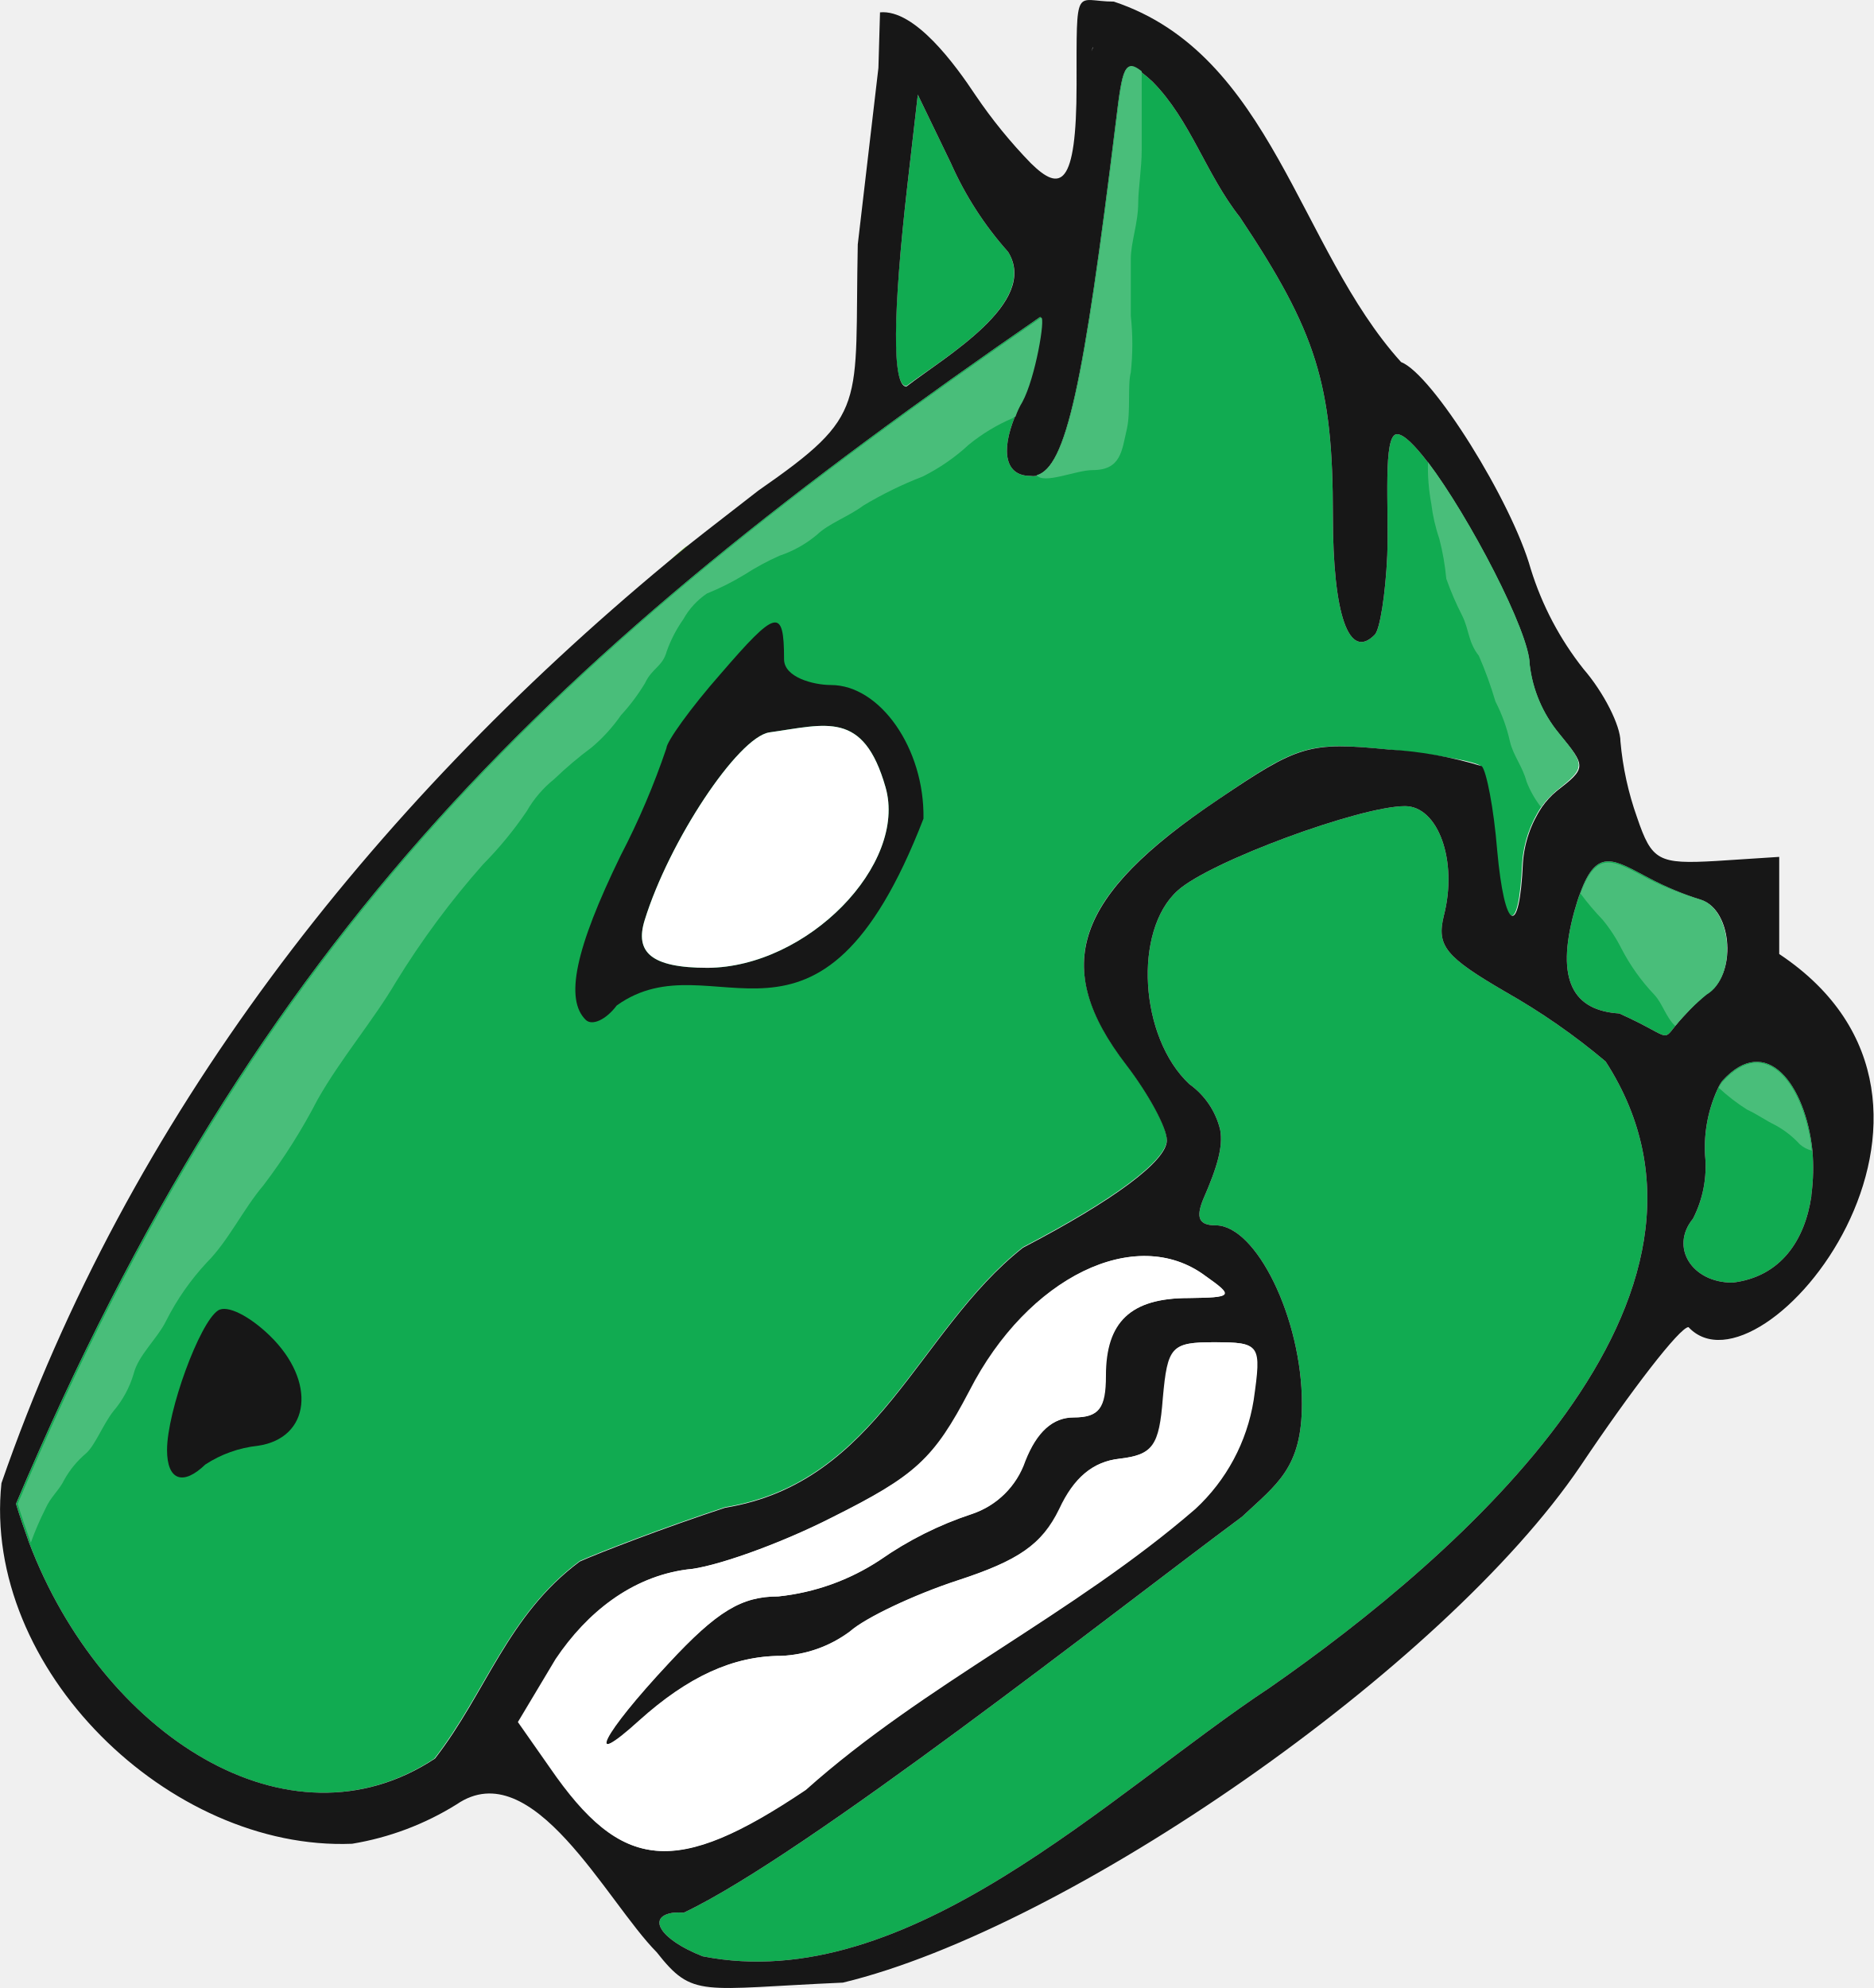
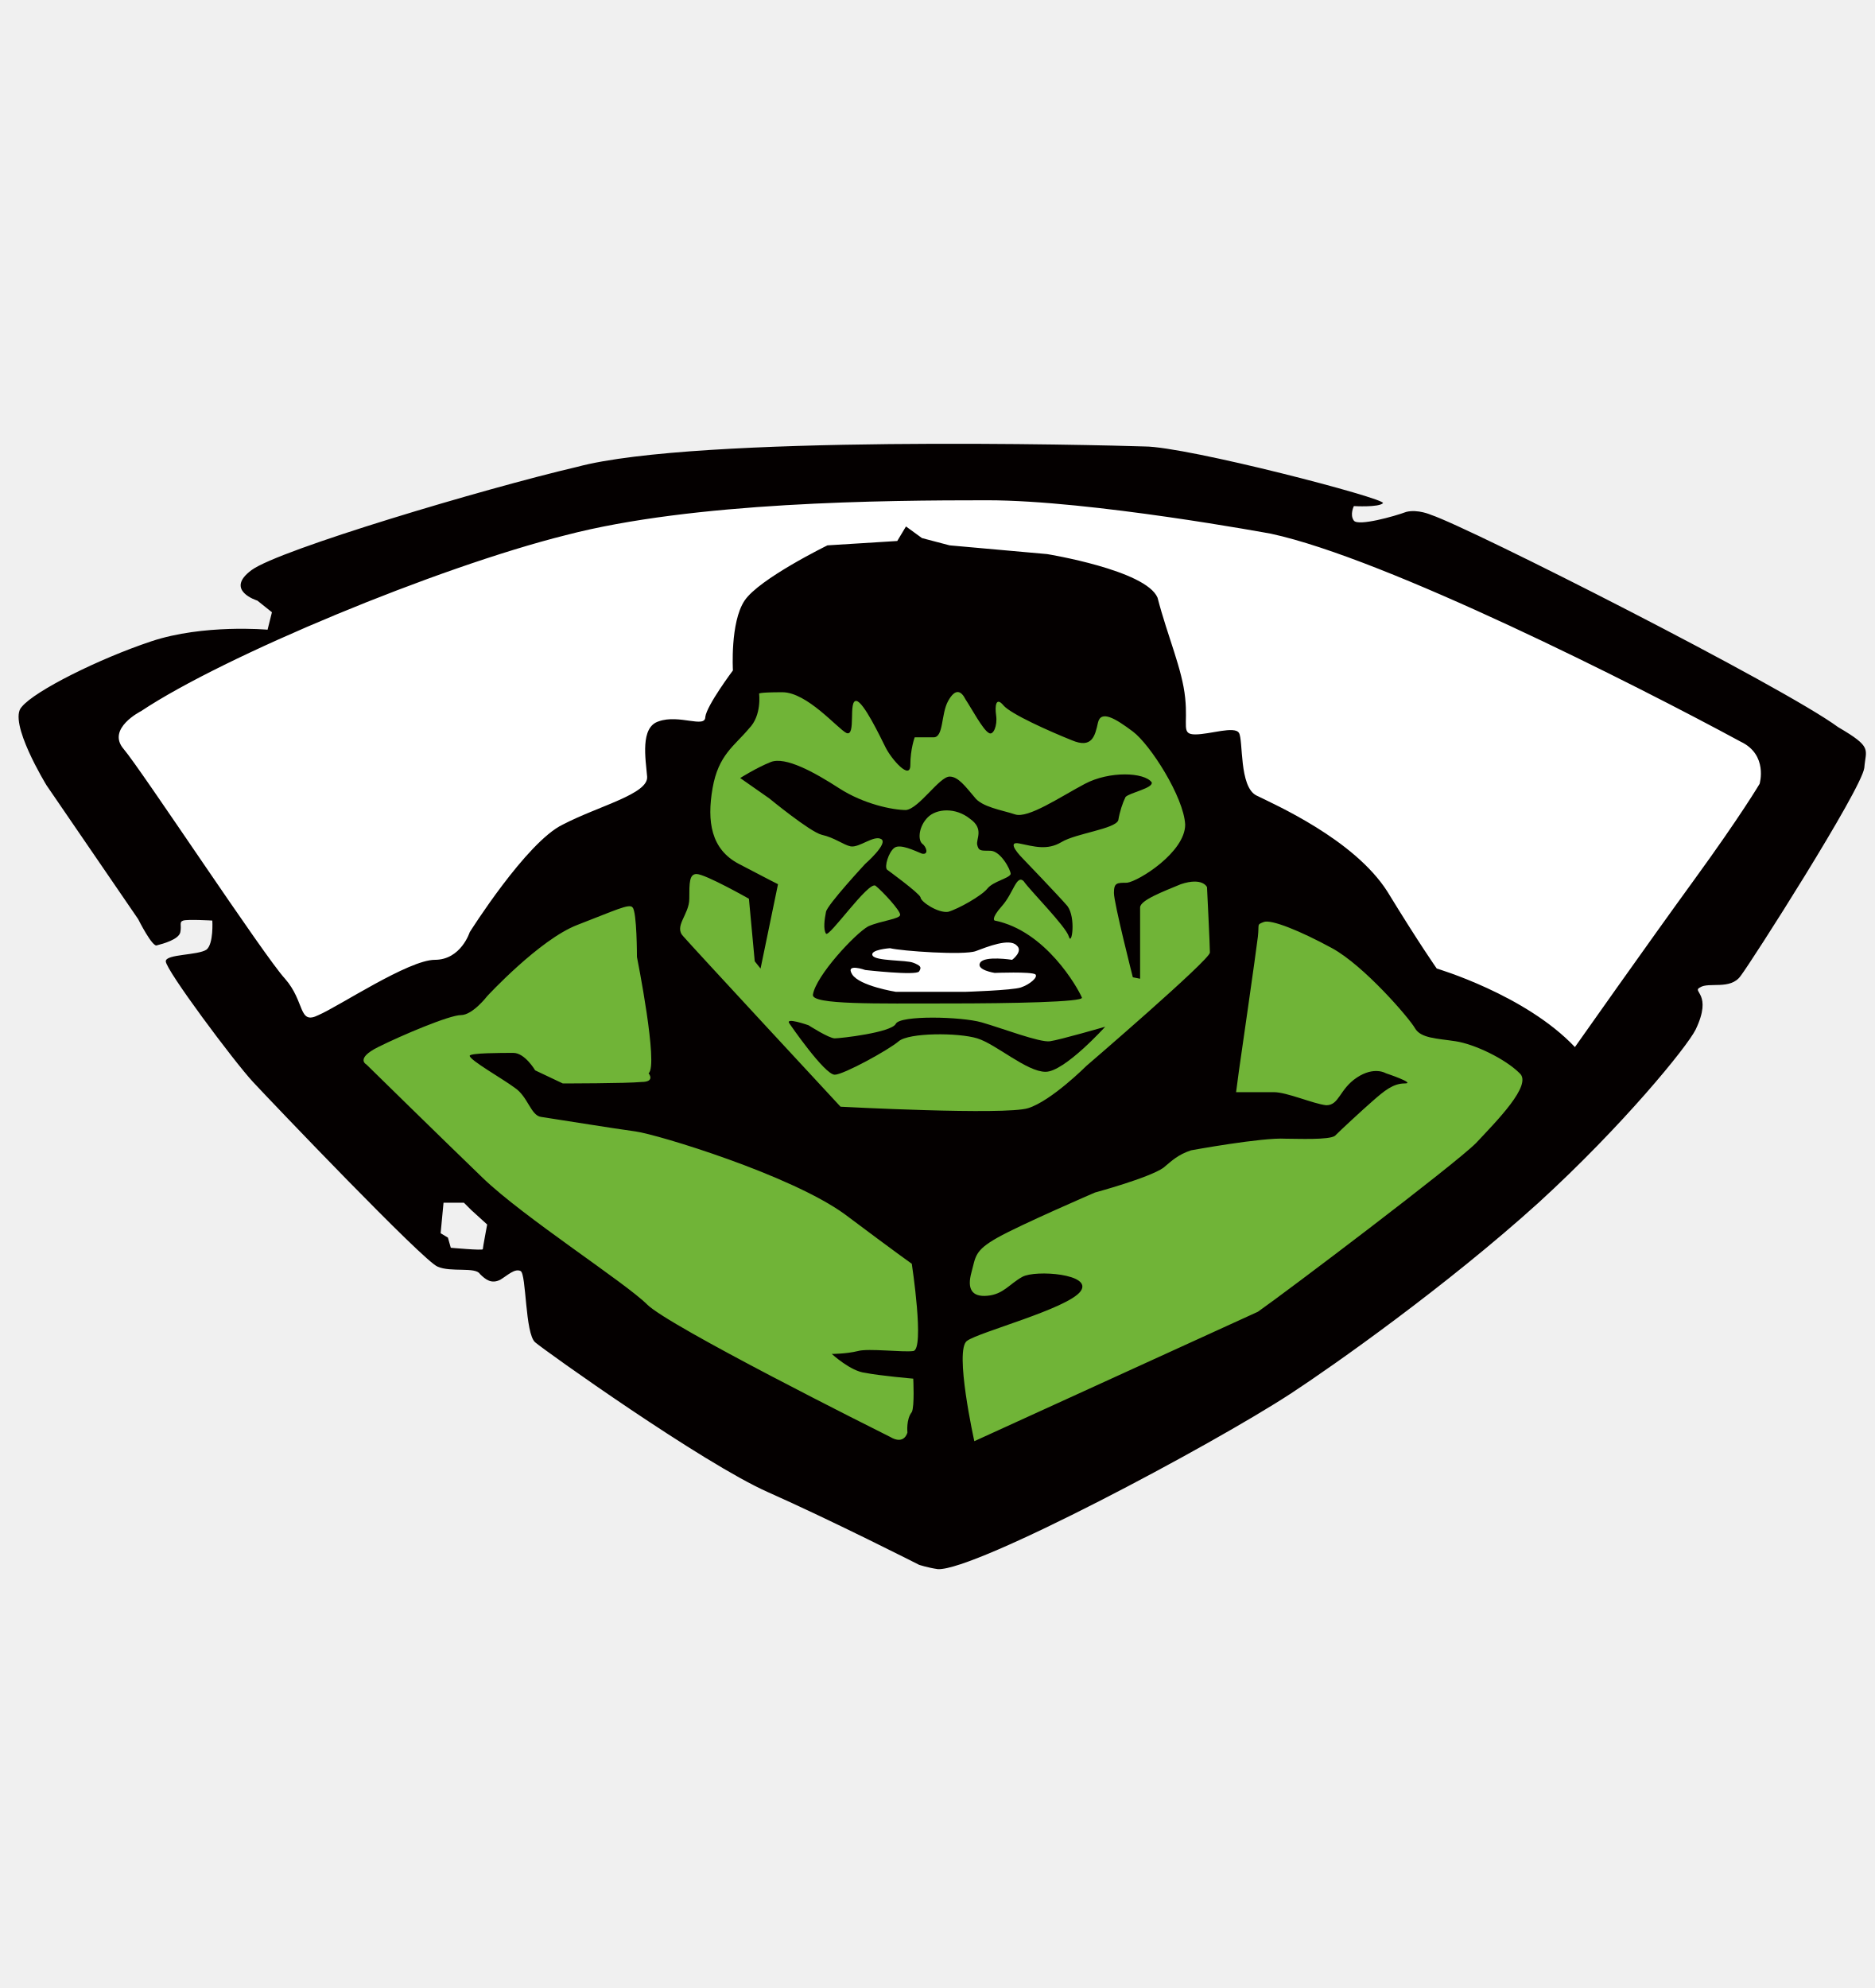
- <svg xmlns="http://www.w3.org/2000/svg" viewBox="0 0 128.87 136.72">
-   <defs>
-     <style>.cls-1{fill:#11ab51;}.cls-2{fill:#87d050;}.cls-3{fill:#171717;}.cls-4{fill:#fff;}.cls-5{fill:#49be7a;}</style>
-   </defs>
-   <g id="Layer_2" data-name="Layer 2">
-     <g id="Layer_1-2" data-name="Layer 1">
-       <path class="cls-1" d="M124.59,82.2h0v.07h0c-.44,3-2.09,5.55-5.43,5.94-2.79,0-4.32-2.44-2.71-4.4a7.86,7.86,0,0,0,.83-4.36,9.62,9.62,0,0,1,.94-4.72,2.55,2.55,0,0,1,.24-.39c3.06-3.38,5.73.31,6.2,4.75A14.07,14.07,0,0,1,124.59,82.2Z" />
-       <path class="cls-1" d="M117.39,68.4a13.79,13.79,0,0,0-2.16,2.16c-.9,1.14-.35.71-3.85-.86-3.14-.2-4.4-2.24-3.1-7,.15-.51.27-.94.43-1.33,1.14-3.11,2.32-2.24,4.68-1A21.18,21.18,0,0,0,117,61.88C119.16,62.63,119.44,67.19,117.39,68.4Z" />
-       <path class="cls-1" d="M87.33,116.07c-11,7.27-24.87,21.26-39,18.47-3-1.18-3.85-2.75-2-3a4.09,4.09,0,0,1,.7,0c8.34-3.93,29.56-20.67,38.4-27.23,2.39-2.24,4.12-3.34,4.12-7.78,0-5.85-3.14-12.26-5.93-12.26-1.14,0-1.38-.51-.87-1.77,1-2.28,1.38-3.65,1.18-4.79a5.39,5.39,0,0,0-2.12-3.15C78.37,71.35,77.94,64,81,61.25c2.2-2,12.57-5.81,15.64-5.81,2.28,0,3.65,3.77,2.67,7.54-.51,2.08.12,2.83,4.24,5.23A45.36,45.36,0,0,1,110.44,73C120.89,89.19,100.38,107,87.33,116.07Z" />
-       <path class="cls-1" d="M107,54.41a5.5,5.5,0,0,0-1,1.1,8,8,0,0,0-1.3,3.82c-.23,5.22-1.26,4.75-1.77-.87-.23-2.87-.74-5.46-1.06-5.77s-3.18-.83-6.36-1.14C90,51,89.34,51.19,83.76,55c-9.87,6.61-11.52,11.4-6.29,18.2,1.53,2,2.79,4.32,2.79,5.18,0,1.42-3.65,4.13-9.9,7.39-7.27,5.74-9.91,16.15-20.48,17.88-4.2,1.38-8.68,3.11-10,3.7-5,3.73-6.44,9-10,13.59C19.82,127.62,7,119.25,2,106.09c-.31-.87-.63-1.77-.9-2.67,16.8-39.65,37-58.55,70.44-81.62.31,0-.36,4.12-1.26,5.85a5.36,5.36,0,0,0-.47,1h0c-1,2.47-.63,4.08,1.06,4.08a1.28,1.28,0,0,0,.39,0c2.08-.59,3.26-6.21,5.5-24.44.43-3.58.59-4.24,1.73-3.34a10,10,0,0,1,.79.67c2.63,2.67,3.65,6.33,6,9.31,5.27,7.9,6.4,11.48,6.4,20.51,0,6.88,1.11,10,2.87,8.22.36-.32.75-2.79.87-5.47.12-3.3-.32-8.33.67-8.33.47,0,1.21.75,2.12,1.93,2.83,3.73,7,11.71,7,13.91a9.07,9.07,0,0,0,2,4.72C109.06,52.69,109.06,52.76,107,54.41Z" />
-       <path class="cls-1" d="M62.34,26.55c-1,0-.94-4.95.08-13.87l.71-6.17,2.28,4.72a23.35,23.35,0,0,0,3.93,6.09C71.46,20.82,65,24.55,62.34,26.55Z" />
-       <path class="cls-2" d="M47.41,37.48c-.51.43-1,.82-1.53,1.25.43-.39.74-.7,1.29-1.13Z" />
-       <path class="cls-3" d="M18.56,91.86c-1.37-1.33-2.94-2.16-3.57-1.73-1.26.83-3.5,6.92-3.5,9.59,0,2.09,1.1,2.48,2.63,1a8.17,8.17,0,0,1,3.62-1.29C21.35,98.9,21.79,95,18.56,91.86ZM57.15,47.11c-1.18,0-3.22-.52-3.22-1.77,0-3.62-.55-3.42-4.36,1-2.08,2.36-3.73,4.68-3.73,5.11a52.25,52.25,0,0,1-3.15,7.39c-3.14,6.44-3.85,9.9-2.39,11.31.43.4,1.37,0,2.12-1C49.1,64.36,56.29,75,63.52,56.3,63.6,51.47,60.53,47.11,57.15,47.11ZM48.67,66.56c-3.93,0-5-1.1-4.33-3.27,1.69-5.46,6.41-12.57,8.57-12.92,3.93-.55,6.48-1.54,8,3.77S55.54,66.52,48.67,66.56Zm8.48-19.45c-1.18,0-3.22-.52-3.22-1.77,0-3.62-.55-3.42-4.36,1-2.08,2.36-3.73,4.68-3.73,5.11a52.25,52.25,0,0,1-3.15,7.39c-3.14,6.44-3.85,9.9-2.39,11.31.43.4,1.37,0,2.12-1C49.1,64.36,56.29,75,63.52,56.3,63.6,51.47,60.53,47.11,57.15,47.11ZM48.67,66.56c-3.93,0-5-1.1-4.33-3.27,1.69-5.46,6.41-12.57,8.57-12.92,3.93-.55,6.48-1.54,8,3.77S55.54,66.52,48.67,66.56ZM18.56,91.86c-1.37-1.33-2.94-2.16-3.57-1.73-1.26.83-3.5,6.92-3.5,9.59,0,2.09,1.1,2.48,2.63,1a8.17,8.17,0,0,1,3.62-1.29C21.35,98.9,21.79,95,18.56,91.86Zm0,0c-1.37-1.33-2.94-2.16-3.57-1.73-1.26.83-3.5,6.92-3.5,9.59,0,2.09,1.1,2.48,2.63,1a8.17,8.17,0,0,1,3.62-1.29C21.35,98.9,21.79,95,18.56,91.86ZM57.15,47.11c-1.18,0-3.22-.52-3.22-1.77,0-3.62-.55-3.42-4.36,1-2.08,2.36-3.73,4.68-3.73,5.11a52.25,52.25,0,0,1-3.15,7.39c-3.14,6.44-3.85,9.9-2.39,11.31.43.4,1.37,0,2.12-1C49.1,64.36,56.29,75,63.52,56.3,63.6,51.47,60.53,47.11,57.15,47.11ZM48.67,66.56c-3.93,0-5-1.1-4.33-3.27,1.69-5.46,6.41-12.57,8.57-12.92,3.93-.55,6.48-1.54,8,3.77S55.54,66.52,48.67,66.56Zm8.48-19.45c-1.18,0-3.22-.52-3.22-1.77,0-3.62-.55-3.42-4.36,1-2.08,2.36-3.73,4.68-3.73,5.11a52.25,52.25,0,0,1-3.15,7.39c-3.14,6.44-3.85,9.9-2.39,11.31.43.4,1.37,0,2.12-1C49.1,64.36,56.29,75,63.52,56.3,63.6,51.47,60.53,47.11,57.15,47.11ZM48.67,66.56c-3.93,0-5-1.1-4.33-3.27,1.69-5.46,6.41-12.57,8.57-12.92,3.93-.55,6.48-1.54,8,3.77S55.54,66.52,48.67,66.56ZM18.56,91.86c-1.37-1.33-2.94-2.16-3.57-1.73-1.26.83-3.5,6.92-3.5,9.59,0,2.09,1.1,2.48,2.63,1a8.17,8.17,0,0,1,3.62-1.29C21.35,98.9,21.79,95,18.56,91.86Zm0,0c-1.37-1.33-2.94-2.16-3.57-1.73-1.26.83-3.5,6.92-3.5,9.59,0,2.09,1.1,2.48,2.63,1a8.17,8.17,0,0,1,3.62-1.29C21.35,98.9,21.79,95,18.56,91.86ZM57.15,47.11c-1.18,0-3.22-.52-3.22-1.77,0-3.62-.55-3.42-4.36,1-2.08,2.36-3.73,4.68-3.73,5.11a52.25,52.25,0,0,1-3.15,7.39c-3.14,6.44-3.85,9.9-2.39,11.31.43.4,1.37,0,2.12-1C49.1,64.36,56.29,75,63.52,56.3,63.6,51.47,60.53,47.11,57.15,47.11ZM48.67,66.56c-3.93,0-5-1.1-4.33-3.27,1.69-5.46,6.41-12.57,8.57-12.92,3.93-.55,6.48-1.54,8,3.77S55.54,66.52,48.67,66.56Zm8.48-19.45c-1.18,0-3.22-.52-3.22-1.77,0-3.62-.55-3.42-4.36,1-2.08,2.36-3.73,4.68-3.73,5.11a52.25,52.25,0,0,1-3.15,7.39c-3.14,6.44-3.85,9.9-2.39,11.31.43.4,1.37,0,2.12-1C49.1,64.36,56.29,75,63.52,56.3,63.6,51.47,60.53,47.11,57.15,47.11ZM48.67,66.56c-3.93,0-5-1.1-4.33-3.27,1.69-5.46,6.41-12.57,8.57-12.92,3.93-.55,6.48-1.54,8,3.77S55.54,66.52,48.67,66.56ZM18.56,91.86c-1.37-1.33-2.94-2.16-3.57-1.73-1.26.83-3.5,6.92-3.5,9.59,0,2.09,1.1,2.48,2.63,1a8.17,8.17,0,0,1,3.62-1.29C21.35,98.9,21.79,95,18.56,91.86Zm0,0c-1.37-1.33-2.94-2.16-3.57-1.73-1.26.83-3.5,6.92-3.5,9.59,0,2.09,1.1,2.48,2.63,1a8.17,8.17,0,0,1,3.62-1.29C21.35,98.9,21.79,95,18.56,91.86ZM57.15,47.11c-1.18,0-3.22-.52-3.22-1.77,0-3.62-.55-3.42-4.36,1-2.08,2.36-3.73,4.68-3.73,5.11a52.25,52.25,0,0,1-3.15,7.39c-3.14,6.44-3.85,9.9-2.39,11.31.43.4,1.37,0,2.12-1C49.1,64.36,56.29,75,63.52,56.3,63.6,51.47,60.53,47.11,57.15,47.11ZM48.67,66.56c-3.93,0-5-1.1-4.33-3.27,1.69-5.46,6.41-12.57,8.57-12.92,3.93-.55,6.48-1.54,8,3.77S55.54,66.52,48.67,66.56Zm8.48-19.45c-1.18,0-3.22-.52-3.22-1.77,0-3.62-.55-3.42-4.36,1-2.08,2.36-3.73,4.68-3.73,5.11a52.25,52.25,0,0,1-3.15,7.39c-3.14,6.44-3.85,9.9-2.39,11.31.43.4,1.37,0,2.12-1C49.1,64.36,56.29,75,63.52,56.3,63.6,51.47,60.53,47.11,57.15,47.11ZM48.67,66.56c-3.93,0-5-1.1-4.33-3.27,1.69-5.46,6.41-12.57,8.57-12.92,3.93-.55,6.48-1.54,8,3.77S55.54,66.52,48.67,66.56ZM18.56,91.86c-1.37-1.33-2.94-2.16-3.57-1.73-1.26.83-3.5,6.92-3.5,9.59,0,2.09,1.1,2.48,2.63,1a8.17,8.17,0,0,1,3.62-1.29C21.35,98.9,21.79,95,18.56,91.86Zm0,0c-1.37-1.33-2.94-2.16-3.57-1.73-1.26.83-3.5,6.92-3.5,9.59,0,2.09,1.1,2.48,2.63,1a8.17,8.17,0,0,1,3.62-1.29C21.35,98.9,21.79,95,18.56,91.86ZM57.15,47.11c-1.18,0-3.22-.52-3.22-1.77,0-3.62-.55-3.42-4.36,1-2.08,2.36-3.73,4.68-3.73,5.11a52.25,52.25,0,0,1-3.15,7.39c-3.14,6.44-3.85,9.9-2.39,11.31.43.4,1.37,0,2.12-1C49.1,64.36,56.29,75,63.52,56.3,63.6,51.47,60.53,47.11,57.15,47.11ZM48.67,66.56c-3.93,0-5-1.1-4.33-3.27,1.69-5.46,6.41-12.57,8.57-12.92,3.93-.55,6.48-1.54,8,3.77S55.54,66.52,48.67,66.56Zm8.48-19.45c-1.18,0-3.22-.52-3.22-1.77,0-3.62-.55-3.42-4.36,1-2.08,2.36-3.73,4.68-3.73,5.11a52.25,52.25,0,0,1-3.15,7.39c-3.14,6.44-3.85,9.9-2.39,11.31.43.4,1.37,0,2.12-1C49.1,64.36,56.29,75,63.52,56.3,63.6,51.47,60.53,47.11,57.15,47.11ZM48.67,66.56c-3.93,0-5-1.1-4.33-3.27,1.69-5.46,6.41-12.57,8.57-12.92,3.93-.55,6.48-1.54,8,3.77S55.54,66.52,48.67,66.56ZM18.56,91.86c-1.37-1.33-2.94-2.16-3.57-1.73-1.26.83-3.5,6.92-3.5,9.59,0,2.09,1.1,2.48,2.63,1a8.17,8.17,0,0,1,3.62-1.29C21.35,98.9,21.79,95,18.56,91.86Zm0,0c-1.37-1.33-2.94-2.16-3.57-1.73-1.26.83-3.5,6.92-3.5,9.59,0,2.09,1.1,2.48,2.63,1a8.17,8.17,0,0,1,3.62-1.29C21.35,98.9,21.79,95,18.56,91.86ZM57.15,47.11c-1.18,0-3.22-.52-3.22-1.77,0-3.62-.55-3.42-4.36,1-2.08,2.36-3.73,4.68-3.73,5.11a52.25,52.25,0,0,1-3.15,7.39c-3.14,6.44-3.85,9.9-2.39,11.31.43.4,1.37,0,2.12-1C49.1,64.36,56.29,75,63.52,56.3,63.6,51.47,60.53,47.11,57.15,47.11ZM48.67,66.56c-3.93,0-5-1.1-4.33-3.27,1.69-5.46,6.41-12.57,8.57-12.92,3.93-.55,6.48-1.54,8,3.77S55.54,66.52,48.67,66.56Zm26.4-63,.12-.28a1.18,1.18,0,0,0-.12.29ZM18.56,91.86c-1.37-1.33-2.94-2.16-3.57-1.73-1.26.83-3.5,6.92-3.5,9.59,0,2.09,1.1,2.48,2.63,1a8.17,8.17,0,0,1,3.62-1.29C21.35,98.9,21.79,95,18.56,91.86ZM57.15,47.11c-1.18,0-3.22-.52-3.22-1.77,0-3.62-.55-3.42-4.36,1-2.08,2.36-3.73,4.68-3.73,5.11a52.25,52.25,0,0,1-3.15,7.39c-3.14,6.44-3.85,9.9-2.39,11.31.43.4,1.37,0,2.12-1C49.1,64.36,56.29,75,63.52,56.3,63.6,51.47,60.53,47.11,57.15,47.11ZM48.67,66.56c-3.93,0-5-1.1-4.33-3.27,1.69-5.46,6.41-12.57,8.57-12.92,3.93-.55,6.48-1.54,8,3.77S55.54,66.52,48.67,66.56Zm8.48-19.45c-1.18,0-3.22-.52-3.22-1.77,0-3.62-.55-3.42-4.36,1-2.08,2.36-3.73,4.68-3.73,5.11a52.25,52.25,0,0,1-3.15,7.39c-3.14,6.44-3.85,9.9-2.39,11.31.43.4,1.37,0,2.12-1C49.1,64.36,56.29,75,63.52,56.3,63.6,51.47,60.53,47.11,57.15,47.11ZM48.67,66.56c-3.93,0-5-1.1-4.33-3.27,1.69-5.46,6.41-12.57,8.57-12.92,3.93-.55,6.48-1.54,8,3.77S55.54,66.52,48.67,66.56ZM18.56,91.86c-1.37-1.33-2.94-2.16-3.57-1.73-1.26.83-3.5,6.92-3.5,9.59,0,2.09,1.1,2.48,2.63,1a8.17,8.17,0,0,1,3.62-1.29C21.35,98.9,21.79,95,18.56,91.86Zm0,0c-1.37-1.33-2.94-2.16-3.57-1.73-1.26.83-3.5,6.92-3.5,9.59,0,2.09,1.1,2.48,2.63,1a8.17,8.17,0,0,1,3.62-1.29C21.35,98.9,21.79,95,18.56,91.86ZM57.15,47.11c-1.18,0-3.22-.52-3.22-1.77,0-3.62-.55-3.42-4.36,1-2.08,2.36-3.73,4.68-3.73,5.11a52.25,52.25,0,0,1-3.15,7.39c-3.14,6.44-3.85,9.9-2.39,11.31.43.4,1.37,0,2.12-1C49.1,64.36,56.29,75,63.52,56.3,63.6,51.47,60.53,47.11,57.15,47.11ZM48.67,66.56c-3.93,0-5-1.1-4.33-3.27,1.69-5.46,6.41-12.57,8.57-12.92,3.93-.55,6.48-1.54,8,3.77S55.54,66.52,48.67,66.56Zm8.48-19.45c-1.18,0-3.22-.52-3.22-1.77,0-3.62-.55-3.42-4.36,1-2.08,2.36-3.73,4.68-3.73,5.11a52.25,52.25,0,0,1-3.15,7.39c-3.14,6.44-3.85,9.9-2.39,11.31.43.4,1.37,0,2.12-1C49.1,64.36,56.29,75,63.52,56.3,63.6,51.47,60.53,47.11,57.15,47.11ZM48.67,66.56c-3.93,0-5-1.1-4.33-3.27,1.69-5.46,6.41-12.57,8.57-12.92,3.93-.55,6.48-1.54,8,3.77S55.54,66.52,48.67,66.56ZM18.56,91.86c-1.37-1.33-2.94-2.16-3.57-1.73-1.26.83-3.5,6.92-3.5,9.59,0,2.09,1.1,2.48,2.63,1a8.17,8.17,0,0,1,3.62-1.29C21.35,98.9,21.79,95,18.56,91.86Zm0,0c-1.37-1.33-2.94-2.16-3.57-1.73-1.26.83-3.5,6.92-3.5,9.59,0,2.09,1.1,2.48,2.63,1a8.17,8.17,0,0,1,3.62-1.29C21.35,98.9,21.79,95,18.56,91.86ZM57.15,47.11c-1.18,0-3.22-.52-3.22-1.77,0-3.62-.55-3.42-4.36,1-2.08,2.36-3.73,4.68-3.73,5.11a52.25,52.25,0,0,1-3.15,7.39c-3.14,6.44-3.85,9.9-2.39,11.31.43.4,1.37,0,2.12-1C49.1,64.36,56.29,75,63.52,56.3,63.6,51.47,60.53,47.11,57.15,47.11ZM48.67,66.56c-3.93,0-5-1.1-4.33-3.27,1.69-5.46,6.41-12.57,8.57-12.92,3.93-.55,6.48-1.54,8,3.77S55.54,66.52,48.67,66.56Zm8.48-19.45c-1.18,0-3.22-.52-3.22-1.77,0-3.62-.55-3.42-4.36,1-2.08,2.36-3.73,4.68-3.73,5.11a52.25,52.25,0,0,1-3.15,7.39c-3.14,6.44-3.85,9.9-2.39,11.31.43.4,1.37,0,2.12-1C49.1,64.36,56.29,75,63.52,56.3,63.6,51.47,60.53,47.11,57.15,47.11ZM48.67,66.56c-3.93,0-5-1.1-4.33-3.27,1.69-5.46,6.41-12.57,8.57-12.92,3.93-.55,6.48-1.54,8,3.77S55.54,66.52,48.67,66.56ZM18.56,91.86c-1.37-1.33-2.94-2.16-3.57-1.73-1.26.83-3.5,6.92-3.5,9.59,0,2.09,1.1,2.48,2.63,1a8.17,8.17,0,0,1,3.62-1.29C21.35,98.9,21.79,95,18.56,91.86Zm0,0c-1.37-1.33-2.94-2.16-3.57-1.73-1.26.83-3.5,6.92-3.5,9.59,0,2.09,1.1,2.48,2.63,1a8.17,8.17,0,0,1,3.62-1.29C21.35,98.9,21.79,95,18.56,91.86ZM57.15,47.11c-1.18,0-3.22-.52-3.22-1.77,0-3.62-.55-3.42-4.36,1-2.08,2.36-3.73,4.68-3.73,5.11a52.25,52.25,0,0,1-3.15,7.39c-3.14,6.44-3.85,9.9-2.39,11.31.43.4,1.37,0,2.12-1C49.1,64.36,56.29,75,63.52,56.3,63.6,51.47,60.53,47.11,57.15,47.11ZM48.67,66.56c-3.93,0-5-1.1-4.33-3.27,1.69-5.46,6.41-12.57,8.57-12.92,3.93-.55,6.48-1.54,8,3.77S55.54,66.52,48.67,66.56Zm8.48-19.45c-1.18,0-3.22-.52-3.22-1.77,0-3.62-.55-3.42-4.36,1-2.08,2.36-3.73,4.68-3.73,5.11a52.25,52.25,0,0,1-3.15,7.39c-3.14,6.44-3.85,9.9-2.39,11.31.43.4,1.37,0,2.12-1C49.1,64.36,56.29,75,63.52,56.3,63.6,51.47,60.53,47.11,57.15,47.11ZM48.67,66.56c-3.93,0-5-1.1-4.33-3.27,1.69-5.46,6.41-12.57,8.57-12.92,3.93-.55,6.48-1.54,8,3.77S55.54,66.52,48.67,66.56ZM18.56,91.86c-1.37-1.33-2.94-2.16-3.57-1.73-1.26.83-3.5,6.92-3.5,9.59,0,2.09,1.1,2.48,2.63,1a8.17,8.17,0,0,1,3.62-1.29C21.35,98.9,21.79,95,18.56,91.86Zm0,0c-1.37-1.33-2.94-2.16-3.57-1.73-1.26.83-3.5,6.92-3.5,9.59,0,2.09,1.1,2.48,2.63,1a8.17,8.17,0,0,1,3.62-1.29C21.35,98.9,21.79,95,18.56,91.86ZM57.15,47.11c-1.18,0-3.22-.52-3.22-1.77,0-3.62-.55-3.42-4.36,1-2.08,2.36-3.73,4.68-3.73,5.11a52.25,52.25,0,0,1-3.15,7.39c-3.14,6.44-3.85,9.9-2.39,11.31.43.4,1.37,0,2.12-1C49.1,64.36,56.29,75,63.52,56.3,63.6,51.47,60.53,47.11,57.15,47.11ZM48.67,66.56c-3.93,0-5-1.1-4.33-3.27,1.69-5.46,6.41-12.57,8.57-12.92,3.93-.55,6.48-1.54,8,3.77S55.54,66.52,48.67,66.56Zm8.48-19.45c-1.18,0-3.22-.52-3.22-1.77,0-3.62-.55-3.42-4.36,1-2.08,2.36-3.73,4.68-3.73,5.11a52.25,52.25,0,0,1-3.15,7.39c-3.14,6.44-3.85,9.9-2.39,11.31.43.4,1.37,0,2.12-1C49.1,64.36,56.29,75,63.52,56.3,63.6,51.47,60.53,47.11,57.15,47.11ZM48.67,66.56c-3.93,0-5-1.1-4.33-3.27,1.69-5.46,6.41-12.57,8.57-12.92,3.93-.55,6.48-1.54,8,3.77S55.54,66.52,48.67,66.56ZM18.56,91.86c-1.37-1.33-2.94-2.16-3.57-1.73-1.26.83-3.5,6.92-3.5,9.59,0,2.09,1.1,2.48,2.63,1a8.17,8.17,0,0,1,3.62-1.29C21.35,98.9,21.79,95,18.56,91.86Zm0,0c-1.37-1.33-2.94-2.16-3.57-1.73-1.26.83-3.5,6.92-3.5,9.59,0,2.09,1.1,2.48,2.63,1a8.17,8.17,0,0,1,3.62-1.29C21.35,98.9,21.79,95,18.56,91.86ZM57.15,47.11c-1.18,0-3.22-.52-3.22-1.77,0-3.62-.55-3.42-4.36,1-2.08,2.36-3.73,4.68-3.73,5.11a52.25,52.25,0,0,1-3.15,7.39c-3.14,6.44-3.85,9.9-2.39,11.31.43.4,1.37,0,2.12-1C49.1,64.36,56.29,75,63.52,56.3,63.6,51.47,60.53,47.11,57.15,47.11ZM48.67,66.56c-3.93,0-5-1.1-4.33-3.27,1.69-5.46,6.41-12.57,8.57-12.92,3.93-.55,6.48-1.54,8,3.77S55.54,66.52,48.67,66.56Zm8.48-19.45c-1.18,0-3.22-.52-3.22-1.77,0-3.62-.55-3.42-4.36,1-2.08,2.36-3.73,4.68-3.73,5.11a52.25,52.25,0,0,1-3.15,7.39c-3.14,6.44-3.85,9.9-2.39,11.31.43.4,1.37,0,2.12-1C49.1,64.36,56.29,75,63.52,56.3,63.6,51.47,60.53,47.11,57.15,47.11ZM48.67,66.56c-3.93,0-5-1.1-4.33-3.27,1.69-5.46,6.41-12.57,8.57-12.92,3.93-.55,6.48-1.54,8,3.77S55.54,66.52,48.67,66.56ZM18.56,91.86c-1.37-1.33-2.94-2.16-3.57-1.73-1.26.83-3.5,6.92-3.5,9.59,0,2.09,1.1,2.48,2.63,1a8.17,8.17,0,0,1,3.62-1.29C21.35,98.9,21.79,95,18.56,91.86ZM57.15,47.11c-1.18,0-3.22-.52-3.22-1.77,0-3.62-.55-3.42-4.36,1-2.08,2.36-3.73,4.68-3.73,5.11a52.25,52.25,0,0,1-3.15,7.39c-3.14,6.44-3.85,9.9-2.39,11.31.43.4,1.37,0,2.12-1C49.1,64.36,56.29,75,63.52,56.3,63.6,51.47,60.53,47.11,57.15,47.11ZM48.67,66.56c-3.93,0-5-1.1-4.33-3.27,1.69-5.46,6.41-12.57,8.57-12.92,3.93-.55,6.48-1.54,8,3.77S55.54,66.52,48.67,66.56ZM18.56,91.86c-1.37-1.33-2.94-2.16-3.57-1.73-1.26.83-3.5,6.92-3.5,9.59,0,2.09,1.1,2.48,2.63,1a8.17,8.17,0,0,1,3.62-1.29C21.35,98.9,21.79,95,18.56,91.86Zm0,0c-1.37-1.33-2.94-2.16-3.57-1.73-1.26.83-3.5,6.92-3.5,9.59,0,2.09,1.1,2.48,2.63,1a8.17,8.17,0,0,1,3.62-1.29C21.35,98.9,21.79,95,18.56,91.86ZM57.15,47.11c-1.18,0-3.22-.52-3.22-1.77,0-3.62-.55-3.42-4.36,1-2.08,2.36-3.73,4.68-3.73,5.11a52.25,52.25,0,0,1-3.15,7.39c-3.14,6.44-3.85,9.9-2.39,11.31.43.4,1.37,0,2.12-1C49.1,64.36,56.29,75,63.52,56.3,63.6,51.47,60.53,47.11,57.15,47.11ZM48.67,66.56c-3.93,0-5-1.1-4.33-3.27,1.69-5.46,6.41-12.57,8.57-12.92,3.93-.55,6.48-1.54,8,3.77S55.54,66.52,48.67,66.56Z" />
-       <path class="cls-4" d="M48.67,66.56c-3.93,0-5-1.1-4.33-3.27,1.69-5.46,6.41-12.57,8.57-12.92,3.93-.55,6.48-1.54,8,3.77S55.54,66.52,48.67,66.56Z" />
-       <path class="cls-3" d="M122.38,65.61V58.93l-4.32.28c-4,.23-4.44,0-5.46-3A21.1,21.1,0,0,1,111.46,51c0-1.1-1.14-3.37-2.55-5a21.18,21.18,0,0,1-3.62-6.87c-1.3-4.64-6.76-13.4-8.92-14.23C89.3,17.08,87.49,3.72,76.61.11c-2.68,0-2.56-1.38-2.56,5.73s-1.14,7.35-3.14,5.39A34.16,34.16,0,0,1,67.1,6.55C65.72,4.47,62.93.62,60.53.85l-.11,3.82L59,16.81c-.23,11.24.79,11.63-6.84,16.93C50.55,35,49,36.18,47.41,37.44h0L45.88,38.7h0C25.48,55.63,8.82,76.81.1,102c-1.34,12.77,11.55,25.31,24.12,24.8a19.63,19.63,0,0,0,7.19-2.71c5.23-3.58,10.3,6.68,13.76,10.17,2.51,3.19,3,2.52,12.81,2.09,15.52-3.74,41.34-21.66,50.73-35.53,3.5-5.22,6.84-9.55,7.43-9.55C121.17,96.66,138,76,122.38,65.61ZM75.19,3.25l-.12.28C75.15,3.33,75.15,3.25,75.19,3.25ZM62.42,12.68l.71-6.17,2.28,4.72a23.35,23.35,0,0,0,3.93,6.09c2.16,3.5-4.37,7.23-7,9.27C61.36,26.55,61.4,21.6,62.42,12.68ZM29.92,120.94C19.82,127.62,7,119.25,2,106.09c-.31-.87-.63-1.77-.9-2.67,16.8-39.65,37-58.55,70.44-81.62.31,0-.36,4.12-1.26,5.85a5.36,5.36,0,0,0-.47,1h0c-1,2.47-.63,4.08,1.06,4.08a1.28,1.28,0,0,0,.39,0c2.08-.59,3.26-6.21,5.5-24.44.43-3.58.59-4.24,1.73-3.34a10,10,0,0,1,.79.67c2.63,2.67,3.65,6.33,6,9.31,5.27,7.9,6.4,11.48,6.4,20.51,0,6.88,1.11,10,2.87,8.22.36-.32.75-2.79.87-5.47.12-3.3-.32-8.33.67-8.33.47,0,1.21.75,2.12,1.93,2.83,3.73,7,11.71,7,13.91a9.07,9.07,0,0,0,2,4.72c1.92,2.31,1.92,2.39-.16,4a5.5,5.5,0,0,0-1,1.1,7.9,7.9,0,0,0-1.3,3.82c-.23,5.22-1.26,4.75-1.77-.87-.23-2.87-.74-5.46-1.06-5.78a27.06,27.06,0,0,0-6.36-1.14C90,51,89.34,51.23,83.76,55c-9.87,6.64-11.52,11.44-6.29,18.24,1.53,2,2.79,4.32,2.79,5.18,0,1.42-3.65,4.13-9.9,7.39-7.27,5.74-9.91,16.15-20.48,17.88-4.2,1.38-8.68,3.11-10,3.7C34.91,111.08,33.46,116.38,29.92,120.94Zm7.9.63-2.2-3.14,2.59-4.33c2.16-3.22,5.23-5.65,9-6.16,1.81-.12,6.37-1.73,10-3.58,5.74-2.87,7-4,9.47-8.72,4-7.82,11.44-11.44,16.19-7.9,2,1.41,1.89,1.49-1.14,1.53-4,0-5.7,1.65-5.7,5.34,0,2.24-.47,2.87-2.2,2.87-1.45,0-2.55,1-3.34,3a5.83,5.83,0,0,1-3.69,3.65,24.24,24.24,0,0,0-6.29,3.15,15.6,15.6,0,0,1-7,2.51c-2.52,0-4.21,1-7.55,4.6-4.59,4.91-5.85,7.43-2,3.93,3.34-3,6.44-4.44,9.74-4.44a8.54,8.54,0,0,0,4.76-1.69c1.06-.94,4.4-2.52,7.39-3.5,4.2-1.37,5.81-2.47,7-4.91,1-2.16,2.32-3.26,4.13-3.46,2.32-.27,2.75-.9,3-4.16.32-3.58.59-3.85,3.54-3.85,3.11,0,3.18.11,2.63,4a13,13,0,0,1-4,7.47c-8.45,7.31-18.59,12-26.8,19.33C46.46,129.08,42.77,128.76,37.82,121.57Zm49.51-5.5c-11,7.27-24.87,21.26-39,18.47-3-1.18-3.85-2.75-2-3a4.09,4.09,0,0,1,.7,0c8.34-3.93,29.56-20.67,38.4-27.23,2.39-2.24,4.12-3.34,4.12-7.78,0-5.85-3.14-12.26-5.93-12.26-1.14,0-1.38-.51-.87-1.77,1-2.28,1.38-3.65,1.18-4.79a5.39,5.39,0,0,0-2.12-3.15C78.37,71.35,77.94,64,81,61.25c2.2-2,12.57-5.81,15.64-5.81,2.28,0,3.65,3.77,2.67,7.54-.51,2.08.12,2.83,4.24,5.23A45.36,45.36,0,0,1,110.44,73C120.89,89.19,100.38,107,87.33,116.07Zm27.9-45.51c-.9,1.14-.35.71-3.85-.86-3.14-.2-4.4-2.24-3.1-7,.15-.51.27-.94.43-1.33,1.14-3.11,2.32-2.24,4.68-1A21.18,21.18,0,0,0,117,61.88c2.2.71,2.48,5.27.39,6.48A18,18,0,0,0,115.23,70.56Zm9.36,11.64h0v.07h0c-.44,3-2.09,5.55-5.43,5.94-2.79,0-4.32-2.44-2.71-4.4a7.86,7.86,0,0,0,.83-4.36,9.62,9.62,0,0,1,.94-4.72,2.55,2.55,0,0,1,.24-.39c3.06-3.38,5.73.31,6.2,4.75A14.07,14.07,0,0,1,124.59,82.2Z" />
-       <path class="cls-4" d="M86.23,96.3a13,13,0,0,1-4,7.47c-8.45,7.31-18.59,12-26.8,19.33-8.93,6-12.62,5.66-17.57-1.53l-2.2-3.14,2.59-4.33c2.16-3.22,5.23-5.65,9-6.16,1.81-.12,6.37-1.73,10-3.58,5.74-2.87,7-4,9.47-8.72,4-7.82,11.44-11.44,16.19-7.9,2,1.41,1.89,1.49-1.14,1.53-4,0-5.7,1.65-5.7,5.34,0,2.24-.47,2.87-2.2,2.87-1.45,0-2.55,1-3.34,3a5.83,5.83,0,0,1-3.69,3.65,24.24,24.24,0,0,0-6.29,3.15,15.6,15.6,0,0,1-7,2.51c-2.52,0-4.21,1-7.55,4.6-4.59,4.91-5.85,7.43-2,3.93,3.34-3,6.44-4.44,9.74-4.44a8.54,8.54,0,0,0,4.76-1.69c1.06-.94,4.4-2.52,7.39-3.5,4.2-1.37,5.81-2.47,7-4.91,1-2.16,2.32-3.26,4.13-3.46,2.32-.27,2.75-.9,3-4.16.32-3.58.59-3.85,3.54-3.85C86.7,92.33,86.78,92.45,86.23,96.3Z" />
-       <path class="cls-5" d="M124.62,79.13a2,2,0,0,1-.82-.43,6.49,6.49,0,0,0-1.65-1.3c-.79-.39-1.18-.71-2-1.1a13.4,13.4,0,0,1-1.93-1.49,2,2,0,0,1,.24-.39C121.52,71,124.15,74.73,124.62,79.13Z" />
-       <path class="cls-5" d="M117.39,68.4a13.79,13.79,0,0,0-2.16,2.16c-.66-.62-.86-1.53-1.45-2.16a13.83,13.83,0,0,1-2.24-3.14,10.73,10.73,0,0,0-1.3-2,18.77,18.77,0,0,1-1.53-1.81c1.14-3.11,2.32-2.24,4.68-1A21.7,21.7,0,0,0,117,61.88C119.16,62.63,119.44,67.19,117.39,68.4Z" />
-       <path class="cls-5" d="M107,54.41a5.5,5.5,0,0,0-1,1.1,6.83,6.83,0,0,1-1-1.76c-.28-1.06-.91-1.77-1.14-2.75a11.56,11.56,0,0,0-1-2.76,26.74,26.74,0,0,0-1.14-3.14c-.74-.94-.66-1.77-1.14-2.75a20.42,20.42,0,0,1-1.1-2.55A17.12,17.12,0,0,0,99,37.05a11.75,11.75,0,0,1-.55-2.4,13.84,13.84,0,0,1-.23-2.87c2.83,3.73,7,11.71,7,13.91a9.07,9.07,0,0,0,2,4.72C109.06,52.69,109.06,52.76,107,54.41Z" />
-       <path class="cls-5" d="M70.32,27.65a5.36,5.36,0,0,0-.47,1h0a.49.49,0,0,0-.2.11,12.55,12.55,0,0,0-3,1.81,13.68,13.68,0,0,1-3.18,2.2,26.69,26.69,0,0,0-4.09,2c-1,.75-2.36,1.22-3.18,2a7.88,7.88,0,0,1-2.59,1.45,17.91,17.91,0,0,0-2.4,1.3,17.91,17.91,0,0,1-2.59,1.3A5.18,5.18,0,0,0,47,42.59a9.2,9.2,0,0,0-1.14,2.2c-.28,1.06-1,1.14-1.5,2.2a13.59,13.59,0,0,1-1.65,2.2,11.31,11.31,0,0,1-2,2.2,27.24,27.24,0,0,0-2.6,2.2,7.77,7.77,0,0,0-1.88,2.2,25.66,25.66,0,0,1-3,3.65,57.91,57.91,0,0,0-6,8.1c-1.57,2.67-3.77,5.23-5.39,8.09a40.18,40.18,0,0,1-3.73,5.9c-1.37,1.61-2.4,3.81-3.89,5.3a17.31,17.31,0,0,0-2.79,4c-.59,1.22-1.92,2.36-2.24,3.66A7,7,0,0,1,7.8,97.05c-.71.9-1.26,2.36-1.89,2.91a6.5,6.5,0,0,0-1.49,1.81c-.36.74-.94,1.17-1.3,2a20.8,20.8,0,0,0-1,2.32c-.31-.87-.63-1.77-.9-2.67C18,63.81,38.13,44.9,71.61,21.84,71.93,21.8,71.22,26,70.32,27.65Z" />
-       <path class="cls-5" d="M78.53,5.88v4.44c0,1.22-.24,2.72-.24,3.62,0,1.41-.51,2.71-.51,3.89v3.89a18.07,18.07,0,0,1,0,3.89c-.23.86,0,2.71-.27,3.89-.35,1.49-.39,2.83-2.36,2.83-1.14,0-3.34,1-3.85.35,2.08-.59,3.26-6.21,5.5-24.44.43-3.57.59-4.24,1.73-3.34Z" />
+ <svg xmlns="http://www.w3.org/2000/svg" version="1.1" id="图层_1" x="0px" y="0px" viewBox="0 0 128.9 136.7" style="enable-background:new 0 0 128.9 136.7;" xml:space="preserve">
+   <style type="text/css">
+ 	.st0{fill:#70B437;}
+ 	.st1{fill:#FFFFFF;}
+ 	.st2{fill:#040000;}
+ </style>
+   <g>
+     <polygon class="st0" points="65.4,103 105.5,81.8 106.2,72.8 85.8,58.4 76.1,43.3 55.6,43.7 50.5,48.1 46.4,52.4 36.8,63.2    23.5,71.5 31.9,81.2 45.3,93.2 61.6,103.5  " />
+     <polygon class="st1" points="57.5,67.3 61.1,68.8 69.9,68.5 71.9,67.1 69.7,64.5 65.3,64.8 61.7,64.2 57.5,67  " />
+     <polygon class="st1" points="21.8,72.7 16.2,63.9 8,53.5 5.8,49.1 19.5,43.3 40.7,34.5 86.5,33.8 93.7,37.7 115.1,45.4 123.7,53.9    109.7,72.7 100.9,70.1 84.6,56 74,44 53.2,42.8 44.2,58.7  " />
+     <g>
+       <path class="st2" d="M76,70.6c0,0-2.8,3.1-4.1,3.1c-1.3,0-3.4-1.9-4.7-2.3c-1.3-0.4-4.7-0.4-5.4,0.2s-3.8,2.3-4.4,2.3    c-0.7,0-3.1-3.5-3.1-3.5c-0.4-0.5,1.3,0.1,1.3,0.1s1.4,0.9,1.8,0.9c0.4,0,3.9-0.4,4.2-1s4.5-0.5,5.9-0.1s4,1.4,4.7,1.3    C72.9,71.5,76,70.6,76,70.6z" />
+       <g>
+         <path class="st2" d="M79.2,53.8c-0.5-0.7-2.9-0.8-4.6,0.1c-1.7,0.9-3.9,2.4-4.8,2.1c-0.9-0.3-2.3-0.5-2.8-1.2     c-0.6-0.7-1.1-1.4-1.7-1.4c-0.7,0-2.1,2.2-3,2.3c-0.9,0-2.9-0.4-4.6-1.5C56,53.1,54,52,53,52.4s-2.1,1.1-2.1,1.1l2,1.4     c0,0,2.8,2.3,3.6,2.5c0.9,0.2,1.5,0.7,2,0.8c0.6,0.1,1.6-0.8,2.1-0.5s-1.1,1.7-1.1,1.7s-2.6,2.8-2.7,3.3c-0.1,0.5-0.2,1.2,0,1.5     s2.9-3.6,3.4-3.3c0.5,0.4,1.7,1.7,1.7,2s-1.3,0.4-2.2,0.8c-0.9,0.5-3.6,3.4-3.8,4.7c-0.1,0.7,4.4,0.6,9.3,0.6     c4.4,0,9.3-0.1,9.2-0.4c-0.3-0.7-2.5-4.6-6-5.3c0,0-0.3-0.1,0.5-1s1-2.2,1.5-1.7c0.4,0.6,2.9,3.1,3.1,3.8     c0.2,0.7,0.5-1.3-0.1-2.1c-0.6-0.7-3.1-3.3-3.1-3.3s-1.2-1.2-0.2-1s1.9,0.5,2.9-0.1s3.7-0.9,3.9-1.5c0.1-0.6,0.3-1.2,0.5-1.6     C77.7,54.5,79.3,54.2,79.2,53.8z M69.9,65c0.5,0.4-0.3,1-0.3,1s-1.9-0.3-2.2,0.2c-0.3,0.5,1,0.7,1,0.7s2.5-0.1,2.8,0.1     c0.2,0.2-0.4,0.7-1,0.9c-0.6,0.2-3.8,0.3-3.8,0.3h-4.8c0,0-2.5-0.4-3-1.2c-0.5-0.8,0.9-0.3,0.9-0.3s3.5,0.4,3.7,0.1     s0.1-0.4-0.4-0.6s-2.6-0.1-2.8-0.5s1.2-0.5,1.2-0.5c0.8,0.2,5.1,0.5,5.9,0.2S69.4,64.5,69.9,65z M67.9,61.1     c-0.4,0.5-2,1.4-2.7,1.6c-0.7,0.1-1.9-0.7-1.9-1c-0.1-0.3-2.3-1.9-2.3-1.9c-0.2-0.2,0.1-1.2,0.5-1.5s1.4,0.2,1.9,0.4     c0.5,0.1,0.3-0.5,0-0.7c-0.3-0.3-0.2-1.2,0.4-1.8s1.9-0.7,2.9,0.1c1,0.7,0.4,1.4,0.5,1.8c0.1,0.4,0.2,0.4,0.9,0.4     c0.7,0,1.4,1.3,1.4,1.6C69.4,60.4,68.3,60.6,67.9,61.1z" />
+         <path class="st2" d="M126.4,50c-3.8-2.8-25.3-13.7-28-14.6c0,0-0.9-0.4-1.7-0.2c-0.8,0.3-3.3,1-3.6,0.6c-0.3-0.4,0-1,0-1     s1.7,0.1,2-0.2s-13.5-3.9-16.4-3.9c-3-0.1-30.8-0.8-39,1.4c-6.4,1.5-20.5,5.7-22.4,7.1c-1.9,1.4,0.4,2.1,0.4,2.1l1,0.8l-0.3,1.2     c0,0-4.4-0.4-8,0.8s-8,3.4-8.9,4.5c-1,1,1.7,5.4,1.7,5.4l6.3,9.2c0,0,1,2,1.3,1.8c0.4-0.1,1.5-0.4,1.6-0.9s-0.1-0.7,0.2-0.8     s2,0,2,0s0.1,1.6-0.4,2c-0.6,0.4-2.8,0.3-2.8,0.8c0,0.6,4.7,6.9,6,8.3c1.3,1.4,11.8,12.4,12.7,12.7c0.9,0.4,2.6,0,2.9,0.5     c0.4,0.4,0.8,0.7,1.4,0.4c0.5-0.3,1-0.8,1.4-0.6c0.4,0.2,0.3,4.3,1,4.9s11.5,8.3,16,10.3s10.4,5,10.4,5s0.6,0.2,1.3,0.3     c2.6,0.1,18.8-8.5,24.3-12.1c2.9-1.9,10.7-7.4,17-13.1c5.8-5.3,10.2-10.7,10.8-11.9c1.2-2.5-0.3-2.6,0.3-2.9     c0.6-0.4,2.1,0.2,2.8-0.8c0.7-0.9,8.3-12.8,8.5-14.3C128.3,51.5,128.8,51.4,126.4,50z M33.2,85.9c0,0.1-2.2-0.1-2.2-0.1l-0.2-0.7     l-0.5-0.3l0.2-2.1h1.4l0.5,0.5l1.1,1C33.5,84.2,33.2,85.8,33.2,85.9z M62.8,92.9c-0.7,0.1-3.1-0.2-3.8,0     c-0.8,0.2-1.8,0.2-1.8,0.2s1.3,1.2,2.3,1.3c1,0.2,3.3,0.4,3.3,0.4s0.1,1.9-0.1,2.3c-0.4,0.5-0.3,1.4-0.3,1.4s-0.2,0.9-1.2,0.3     c-1-0.5-15.2-7.6-16.7-9.1s-8.5-6-11.3-8.7s-8-7.8-8-7.8S24.4,72.8,26,72s4.9-2.2,5.7-2.2c0.8,0,1.8-1.3,1.8-1.3s3.6-3.9,6.2-4.9     c2.6-1,3.6-1.5,3.8-1.2c0.3,0.3,0.3,3.4,0.3,3.4s1.5,7.5,0.8,8c0,0,0.5,0.6-0.5,0.6c-1,0.1-5.4,0.1-5.4,0.1l-1.9-0.9     c0,0-0.7-1.2-1.5-1.2s-3,0-3,0.2c0,0.3,2.3,1.6,3.1,2.2c0.9,0.6,1.1,1.9,1.8,2s5,0.8,6.5,1s10.7,3,14.4,5.7     c3.6,2.7,4.6,3.4,4.6,3.4S63.6,92.8,62.8,92.9z M57.8,76.1c0,0-10.2-11-10.8-11.7c-0.7-0.7,0.4-1.5,0.4-2.6s0-1.7,0.5-1.7     c0.6,0,3.6,1.7,3.6,1.7l0.4,4.3l0.4,0.5l1.2-5.8c0,0-0.8-0.4-2.7-1.4s-2.2-2.9-1.8-5.2s1.5-2.9,2.5-4.1c0.9-0.9,0.7-2.4,0.7-2.4     s-0.1-0.1,1.6-0.1c1.7,0,3.8,2.5,4.4,2.8c0.7,0.3,0.1-2.3,0.7-2.2c0.5,0.1,1.6,2.4,2,3.2s1.7,2.3,1.7,1.2s0.3-1.9,0.3-1.9     s0.7,0,1.3,0c0.7,0,0.5-1.6,1-2.5s0.9-0.7,1.2-0.1c0.4,0.6,1.2,2.1,1.6,2.3c0.3,0.2,0.6-0.5,0.5-1.2s0-1.3,0.5-0.7     s3.2,1.8,4.7,2.4c1.4,0.6,1.6-0.3,1.8-1.2c0.2-0.9,1.2-0.3,2.4,0.6s3.5,4.5,3.6,6.4c0,1.9-3.2,3.9-4,4c-0.7,0-0.9,0-0.9,0.7     s1.3,5.8,1.3,5.8l0.5,0.1c0,0,0-4.4,0-4.9s1.6-1.1,2.8-1.6C82.7,60.3,83,61,83,61s0.2,4,0.2,4.5s-8.5,7.8-8.5,7.8s-2.4,2.4-4,2.9     S57.8,76.1,57.8,76.1z M101.5,78.6c-1.5,1.5-13,10.2-15,11.6L67,99.1c0,0-1.4-6.3-0.5-6.9c0.8-0.6,6.9-2.2,7.8-3.4     c0.9-1.2-3.1-1.5-4-1S69,89,67.9,89.1c-1.1,0.1-1.4-0.5-1.1-1.6s0.2-1.5,1.8-2.4c1.6-0.9,6.7-3.1,6.7-3.1s3.7-1,4.7-1.7     c0.6-0.5,1-0.9,1.9-1.2c0,0,4.9-0.9,6.5-0.8c0.8,0,3,0.1,3.4-0.2c0.4-0.4,1.8-1.7,2.6-2.4c0.8-0.7,1.4-1.2,2.2-1.2     c0.8,0-1.3-0.7-1.3-0.7s-0.8-0.5-2,0.3S92.1,76,91.2,76c-0.9-0.1-2.7-0.9-3.6-0.9s-2.6,0-2.6,0l0.2-1.5c0,0,1.2-8.3,1.3-9.2     c0.1-0.9-0.1-0.8,0.4-1s2.5,0.6,4.7,1.8c2.2,1.2,5.3,4.8,5.7,5.5c0.4,0.7,1.5,0.7,2.8,0.9c1.3,0.2,3.4,1.2,4.4,2.2     C105.4,74.6,102.9,77.1,101.5,78.6z M121,53.9c0,0-1.3,2.2-4.5,6.6S108.3,72,108.3,72c-3.4-3.6-9.5-5.4-9.5-5.4s-1.2-1.7-3.4-5.3     c-2.3-3.6-7.8-6-9-6.6s-0.9-3.8-1.2-4.3c-0.3-0.5-2,0.1-3,0.1s-0.5-0.6-0.7-2.5c-0.2-2-1.2-4.2-1.9-6.9c-0.8-1.9-7.6-3-7.6-3     l-6.7-0.6L63.4,37l-1.1-0.8l-0.6,1l-4.8,0.3c0,0-4.7,2.3-5.7,3.8s-0.8,4.8-0.8,4.8s-1.8,2.4-1.9,3.2c0,0.8-1.8-0.2-3.2,0.3     c-1.3,0.4-0.9,2.6-0.8,3.8c0.1,1.2-3.3,2-5.8,3.3c-2.5,1.2-6.4,7.4-6.4,7.4S31.7,66,29.9,66s-6.6,3.2-8,3.8     c-1.4,0.7-0.9-0.9-2.3-2.5c-1.4-1.5-9.9-14.4-11.1-15.8s1.2-2.6,1.2-2.6c5.7-3.8,20.4-9.9,29.2-12.1c8.8-2.3,21.9-2.4,29-2.4     s19.5,2.3,19.5,2.3c7.9,1.7,25.1,10.4,32.3,14.3C121.6,51.9,121,53.9,121,53.9z" />
+       </g>
    </g>
  </g>
</svg>
